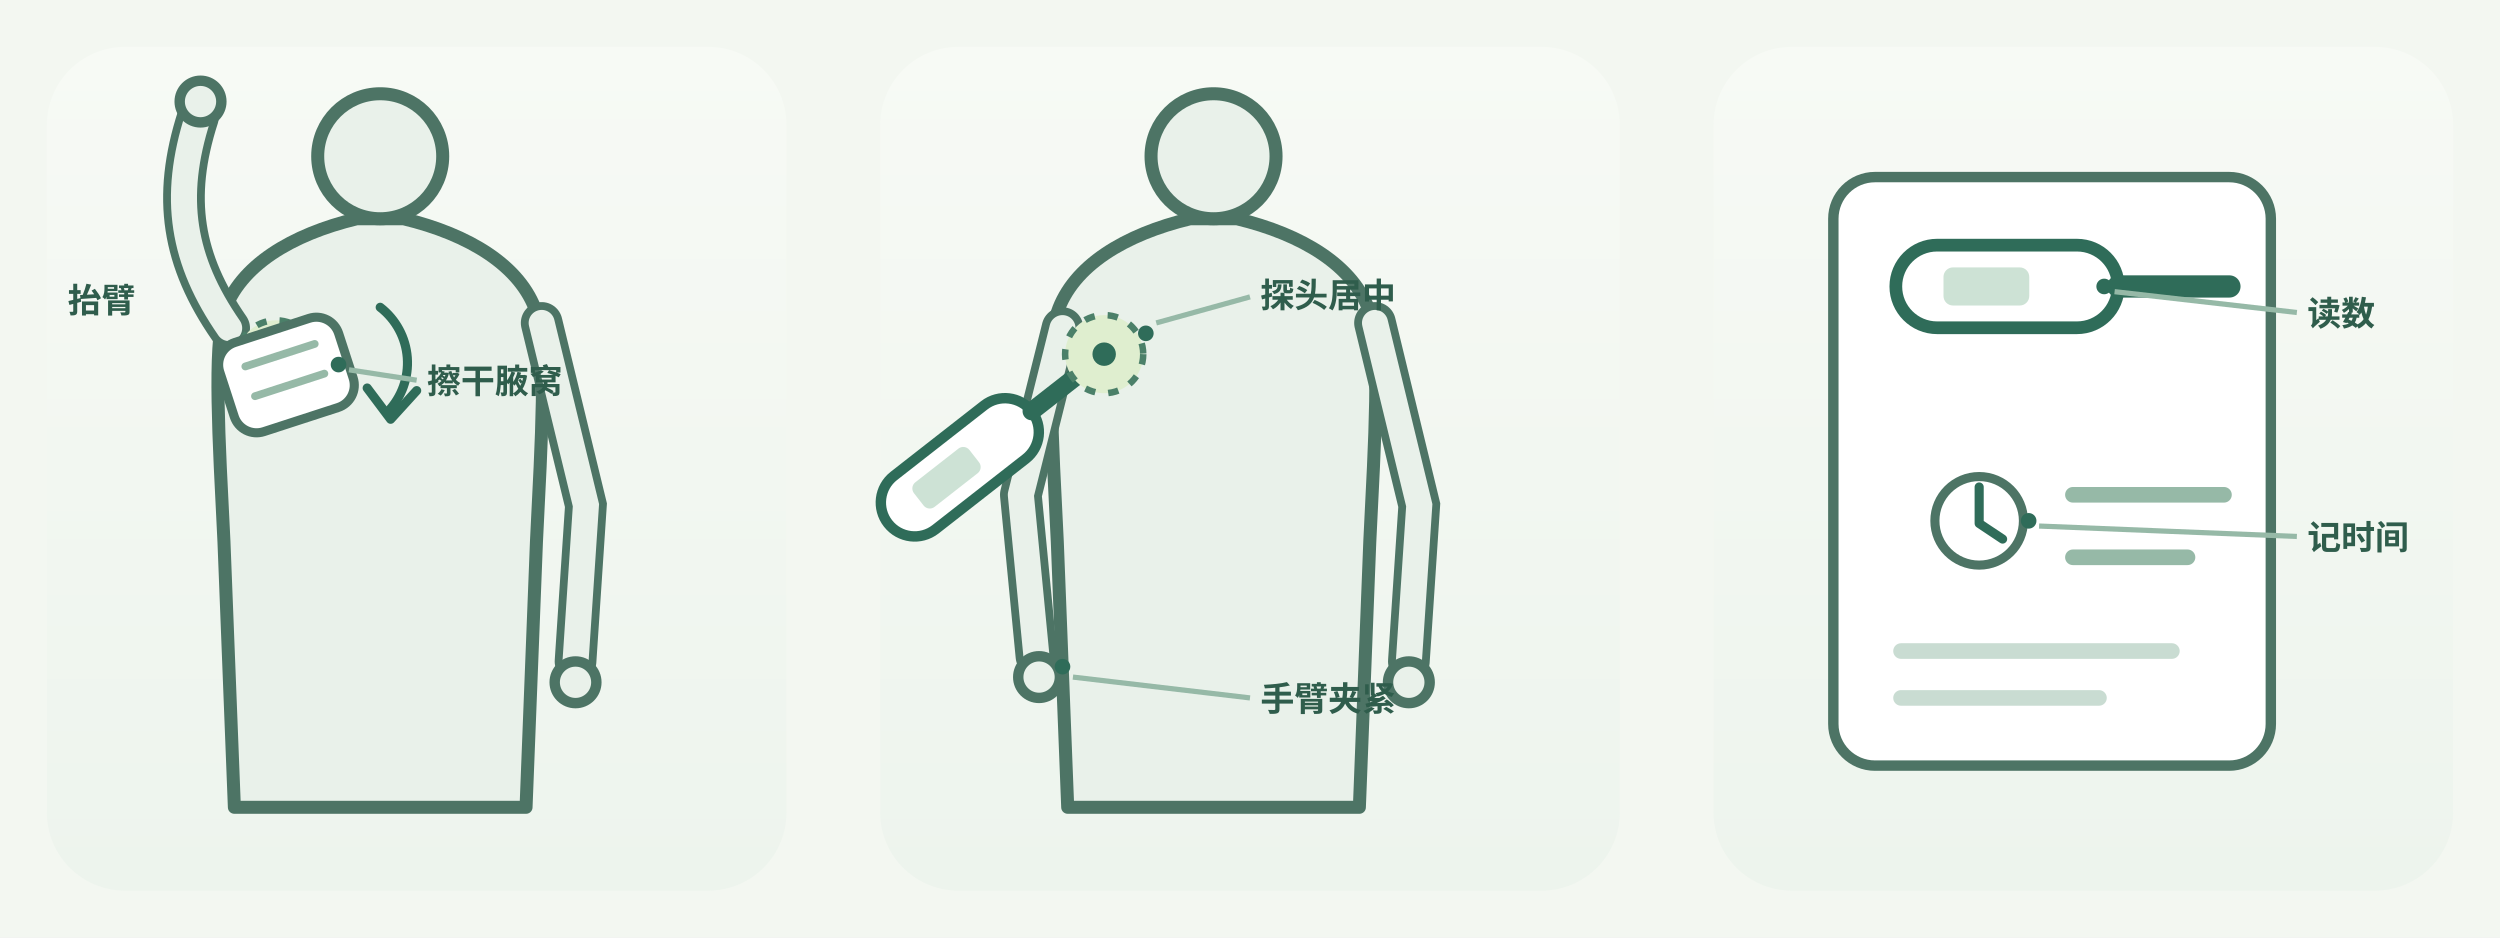
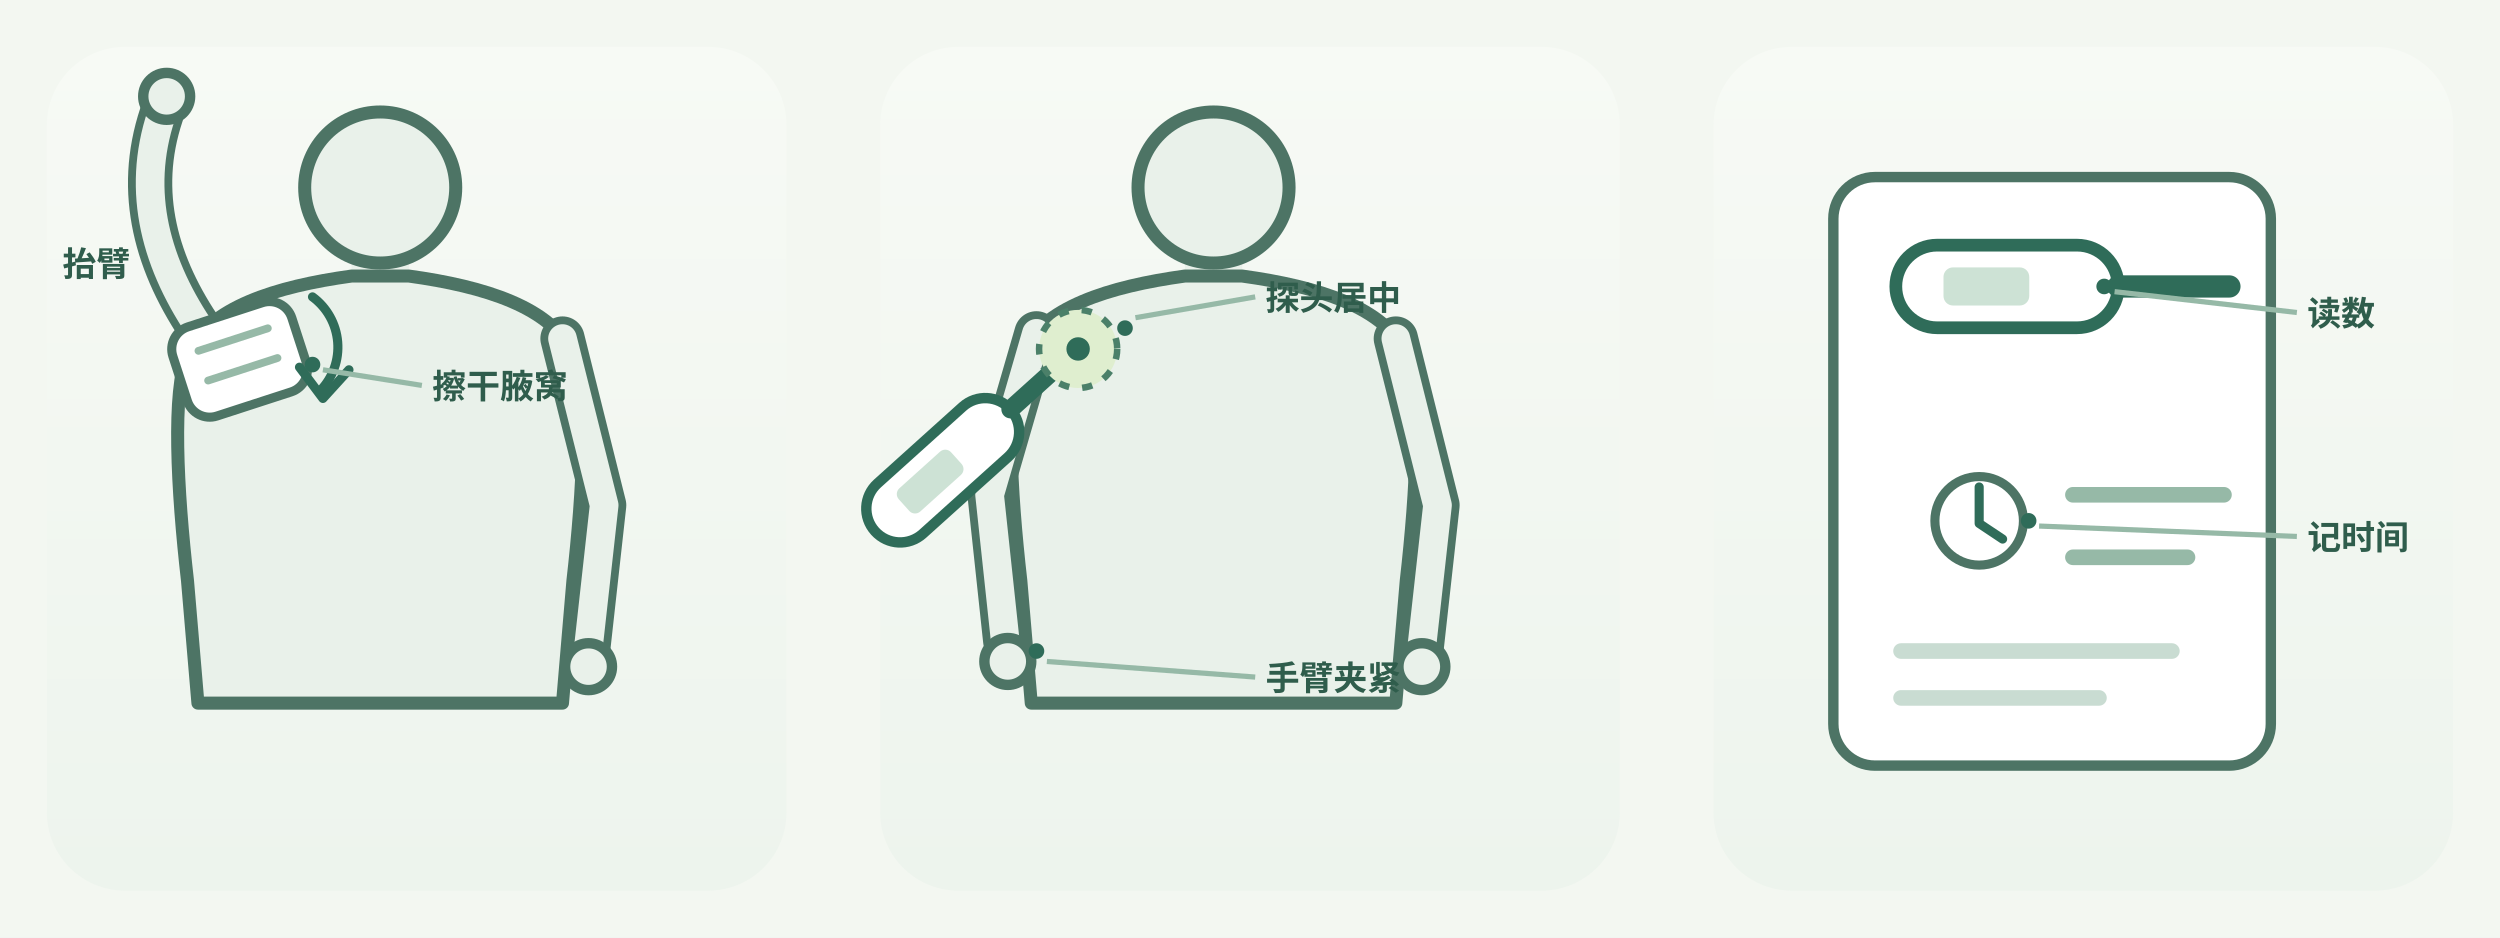
<svg xmlns="http://www.w3.org/2000/svg" viewBox="0 0 960 360" role="img" aria-labelledby="title desc">
  <view id="step-1" viewBox="0 0 320 360" />
  <view id="step-2" viewBox="320 0 320 360" />
  <view id="step-3" viewBox="640 0 320 360" />
  <defs>
    <linearGradient id="panel" x1="0" y1="0" x2="0" y2="1">
      <stop stop-color="#f7faf5" />
      <stop offset="1" stop-color="#edf4ed" />
    </linearGradient>
    <g id="thermometer" fill="none" stroke="#2f6c59" stroke-linecap="round" stroke-linejoin="round">
      <rect x="0" y="-13" width="70" height="26" rx="13" fill="#fff" stroke-width="4" />
      <rect x="15" y="-6" width="27" height="12" rx="3" fill="#cde2d5" stroke="none" />
      <path d="M70 0h35" stroke-width="7" />
    </g>
    <g id="torso">
-       <path d="M119 66 C94 72 74 84 68 102 C64 116 66 150 68 190 L72 292 L184 292 L188 190 C190 150 192 116 188 102 C182 84 162 72 137 66 Z" fill="#e9f1ea" stroke="#4d7465" stroke-width="5" stroke-linejoin="round" />
-       <circle cx="128" cy="42" r="24" fill="#e9f1ea" stroke="#4d7465" stroke-width="5" />
+       <path d="M117 78 L139 78 L139 100 L117 100 Z" fill="#e9f1ea" />
+       <path d="M117 88 C88 92 62 100 54 118 C48 132 50 170 54 205 L58 252 L198 252 L202 205 C206 170 208 132 202 118 C194 100 168 92 139 88 Z" fill="#e9f1ea" stroke="#4d7465" stroke-width="5" stroke-linejoin="round" />
+       <circle cx="128" cy="54" r="29" fill="#e9f1ea" stroke="#4d7465" stroke-width="5" />
    </g>
    <g id="spot">
      <circle r="15" fill="#dfeecf" stroke="#4b8069" stroke-width="2.5" stroke-dasharray="4 5" />
      <circle r="4.5" fill="#2f6c59" />
    </g>
  </defs>
  <rect width="960" height="360" fill="#f3f7f1" />
  <g aria-label="抬起手臂，擦干腋窝" transform="translate(18 18)">
    <rect width="284" height="324" rx="30" fill="url(#panel)" />
    <use href="#torso" />
-     <path d="M190 106 L207 176 L203 236" fill="none" stroke="#4d7465" stroke-width="16" stroke-linecap="round" />
-     <path d="M190 106 L207 176 L203 236" fill="none" stroke="#e9f1ea" stroke-width="10" stroke-linecap="round" />
-     <circle cx="203" cy="244" r="8" fill="#e9f1ea" stroke="#4d7465" stroke-width="4" />
-     <path d="M70 108 C52 82 48 58 58 27" fill="none" stroke="#4d7465" stroke-width="16" stroke-linecap="round" stroke-linejoin="round" />
-     <path d="M70 108 C52 82 48 58 58 27" fill="none" stroke="#e9f1ea" stroke-width="10" stroke-linecap="round" stroke-linejoin="round" />
-     <circle cx="59" cy="21" r="8" fill="#e9f1ea" stroke="#4d7465" stroke-width="4" />
-     <use href="#spot" transform="translate(88 120)" />
-     <g transform="rotate(-18 92 126)">
-       <rect x="68" y="108" width="48" height="36" rx="9" fill="#fff" stroke="#4d7465" stroke-width="3.5" />
-       <path d="M78 118h28M78 130h28" stroke="#96b9a7" stroke-width="3" stroke-linecap="round" />
+     <path d="M198 112 L214 176 L208 230" fill="none" stroke="#4d7465" stroke-width="17" stroke-linecap="round" stroke-linejoin="round" />
+     <path d="M198 112 L214 176 L208 230" fill="none" stroke="#e9f1ea" stroke-width="11" stroke-linecap="round" stroke-linejoin="round" />
+     <circle cx="208" cy="238" r="9" fill="#e9f1ea" stroke="#4d7465" stroke-width="4" />
+     <path d="M60 110 C42 84 34 56 44 26" fill="none" stroke="#4d7465" stroke-width="17" stroke-linecap="round" />
+     <path d="M60 110 C42 84 34 56 44 26" fill="none" stroke="#e9f1ea" stroke-width="11" stroke-linecap="round" />
+     <circle cx="46" cy="19" r="9" fill="#e9f1ea" stroke="#4d7465" stroke-width="4" />
+     <use href="#spot" transform="translate(76 118)" />
+     <g transform="rotate(-18 74 120)">
+       <rect x="50" y="102" width="48" height="36" rx="9" fill="#fff" stroke="#4d7465" stroke-width="3.5" />
+       <path d="M60 112h28M60 124h28" stroke="#96b9a7" stroke-width="3" stroke-linecap="round" />
    </g>
-     <path d="M128 100 A27 27 0 0 1 131 140" fill="none" stroke="#2f6c59" stroke-width="3.5" stroke-linecap="round" />
-     <path d="M123 131 L132 143 L142 132" fill="none" stroke="#2f6c59" stroke-width="3.5" stroke-linecap="round" stroke-linejoin="round" />
-     <text x="8" y="102" font-family="sans-serif" font-size="13" font-weight="600" fill="#2f5d4c">抬臂</text>
-     <circle cx="112" cy="122" r="3" fill="#2f6c59" />
-     <path d="M116 124 L142 128" stroke="#96b9a7" stroke-width="2" />
-     <text x="146" y="133" font-family="sans-serif" font-size="13" font-weight="600" fill="#2f5d4c">擦干腋窝</text>
+     <path d="M102 96 A24 24 0 0 1 105 132" fill="none" stroke="#2f6c59" stroke-width="3.5" stroke-linecap="round" />
+     <path d="M97 123 L106 135 L116 124" fill="none" stroke="#2f6c59" stroke-width="3.5" stroke-linecap="round" stroke-linejoin="round" />
+     <text x="6" y="88" font-family="sans-serif" font-size="13" font-weight="600" fill="#2f5d4c">抬臂</text>
+     <circle cx="102" cy="122" r="3" fill="#2f6c59" />
+     <path d="M106 124 L144 130" stroke="#96b9a7" stroke-width="2" />
+     <text x="148" y="135" font-family="sans-serif" font-size="13" font-weight="600" fill="#2f5d4c">擦干腋窝</text>
  </g>
  <g aria-label="探头放在腋窝中央，手臂夹紧" transform="translate(338 18)">
    <rect width="284" height="324" rx="30" fill="url(#panel)" />
    <use href="#torso" />
-     <path d="M190 106 L207 176 L203 236" fill="none" stroke="#4d7465" stroke-width="16" stroke-linecap="round" />
-     <path d="M190 106 L207 176 L203 236" fill="none" stroke="#e9f1ea" stroke-width="10" stroke-linecap="round" />
-     <circle cx="203" cy="244" r="8" fill="#e9f1ea" stroke="#4d7465" stroke-width="4" />
-     <path d="M70 108 L54 172 L60 234" fill="none" stroke="#4d7465" stroke-width="16" stroke-linecap="round" stroke-linejoin="round" />
-     <path d="M70 108 L54 172 L60 234" fill="none" stroke="#e9f1ea" stroke-width="10" stroke-linecap="round" stroke-linejoin="round" />
-     <circle cx="61" cy="242" r="8" fill="#e9f1ea" stroke="#4d7465" stroke-width="4" />
-     <use href="#thermometer" transform="translate(3 183) rotate(-38)" />
-     <use href="#spot" transform="translate(86 118)" />
-     <circle cx="102" cy="110" r="3" fill="#2f6c59" />
-     <path d="M106 106 L142 96" stroke="#96b9a7" stroke-width="2" />
-     <text x="146" y="100" font-family="sans-serif" font-size="13" font-weight="600" fill="#2f5d4c">探头居中</text>
-     <circle cx="70" cy="238" r="3" fill="#2f6c59" />
-     <path d="M74 242 L142 250" stroke="#96b9a7" stroke-width="2" />
-     <text x="146" y="255" font-family="sans-serif" font-size="13" font-weight="600" fill="#2f5d4c">手臂夹紧</text>
+     <path d="M198 112 L214 176 L208 230" fill="none" stroke="#4d7465" stroke-width="17" stroke-linecap="round" stroke-linejoin="round" />
+     <path d="M198 112 L214 176 L208 230" fill="none" stroke="#e9f1ea" stroke-width="11" stroke-linecap="round" stroke-linejoin="round" />
+     <circle cx="208" cy="238" r="9" fill="#e9f1ea" stroke="#4d7465" stroke-width="4" />
+     <path d="M60 110 L42 172 L48 228" fill="none" stroke="#4d7465" stroke-width="17" stroke-linecap="round" stroke-linejoin="round" />
+     <path d="M60 110 L42 172 L48 228" fill="none" stroke="#e9f1ea" stroke-width="11" stroke-linecap="round" stroke-linejoin="round" />
+     <circle cx="49" cy="236" r="9" fill="#e9f1ea" stroke="#4d7465" stroke-width="4" />
+     <use href="#thermometer" transform="translate(-2 186) rotate(-42)" />
+     <use href="#spot" transform="translate(76 116)" />
+     <circle cx="94" cy="108" r="3" fill="#2f6c59" />
+     <path d="M98 104 L144 96" stroke="#96b9a7" stroke-width="2" />
+     <text x="148" y="101" font-family="sans-serif" font-size="13" font-weight="600" fill="#2f5d4c">探头居中</text>
+     <circle cx="60" cy="232" r="3" fill="#2f6c59" />
+     <path d="M64 236 L144 242" stroke="#96b9a7" stroke-width="2" />
+     <text x="148" y="247" font-family="sans-serif" font-size="13" font-weight="600" fill="#2f5d4c">手臂夹紧</text>
  </g>
  <g aria-label="读数并记录时间" transform="translate(658 18)">
    <rect width="284" height="324" rx="30" fill="url(#panel)" />
    <rect x="46" y="50" width="168" height="226" rx="16" fill="#fff" stroke="#4d7465" stroke-width="4" />
    <use href="#thermometer" transform="translate(70 92) scale(1.22)" />
    <circle cx="102" cy="182" r="17" fill="#fff" stroke="#4d7465" stroke-width="3.5" />
    <path d="M102 169v14l9 6" fill="none" stroke="#2f6c59" stroke-width="3.5" stroke-linecap="round" stroke-linejoin="round" />
    <path d="M138 172h58M138 196h44" stroke="#96b9a7" stroke-width="6" stroke-linecap="round" />
    <path d="M72 232h104M72 250h76" stroke="#c9dcd2" stroke-width="6" stroke-linecap="round" />
    <circle cx="150" cy="92" r="3" fill="#2f6c59" />
    <path d="M154 94 L224 102" stroke="#96b9a7" stroke-width="2" />
    <text x="228" y="107" font-family="sans-serif" font-size="13" font-weight="600" fill="#2f5d4c">读数</text>
    <circle cx="121" cy="182" r="3" fill="#2f6c59" />
    <path d="M125 184 L224 188" stroke="#96b9a7" stroke-width="2" />
    <text x="228" y="193" font-family="sans-serif" font-size="13" font-weight="600" fill="#2f5d4c">记时间</text>
  </g>
</svg>
